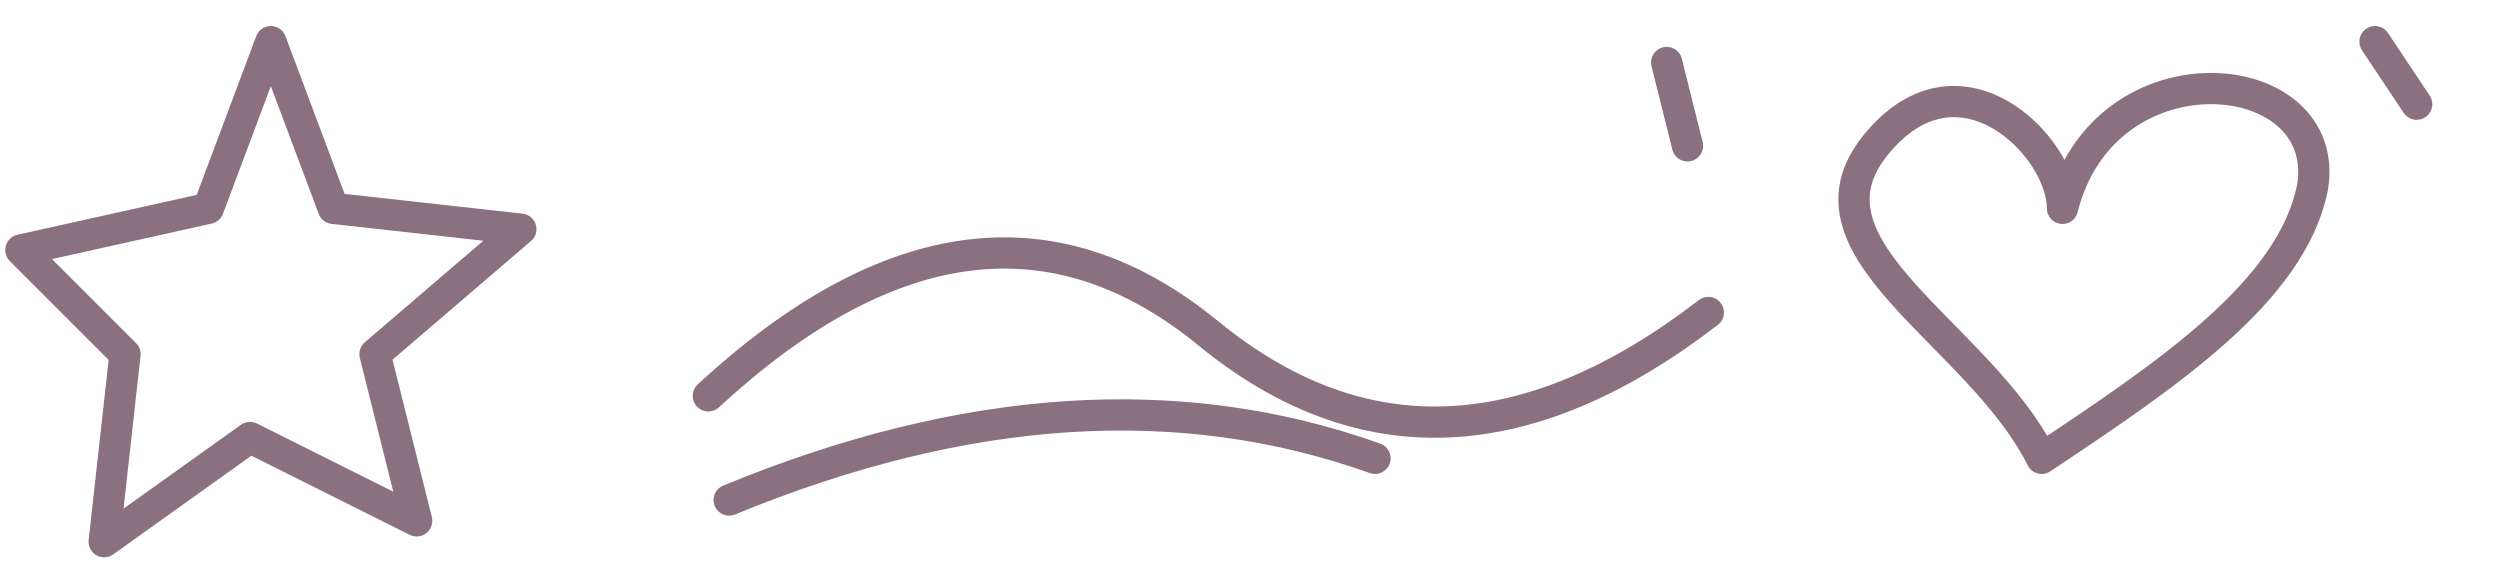
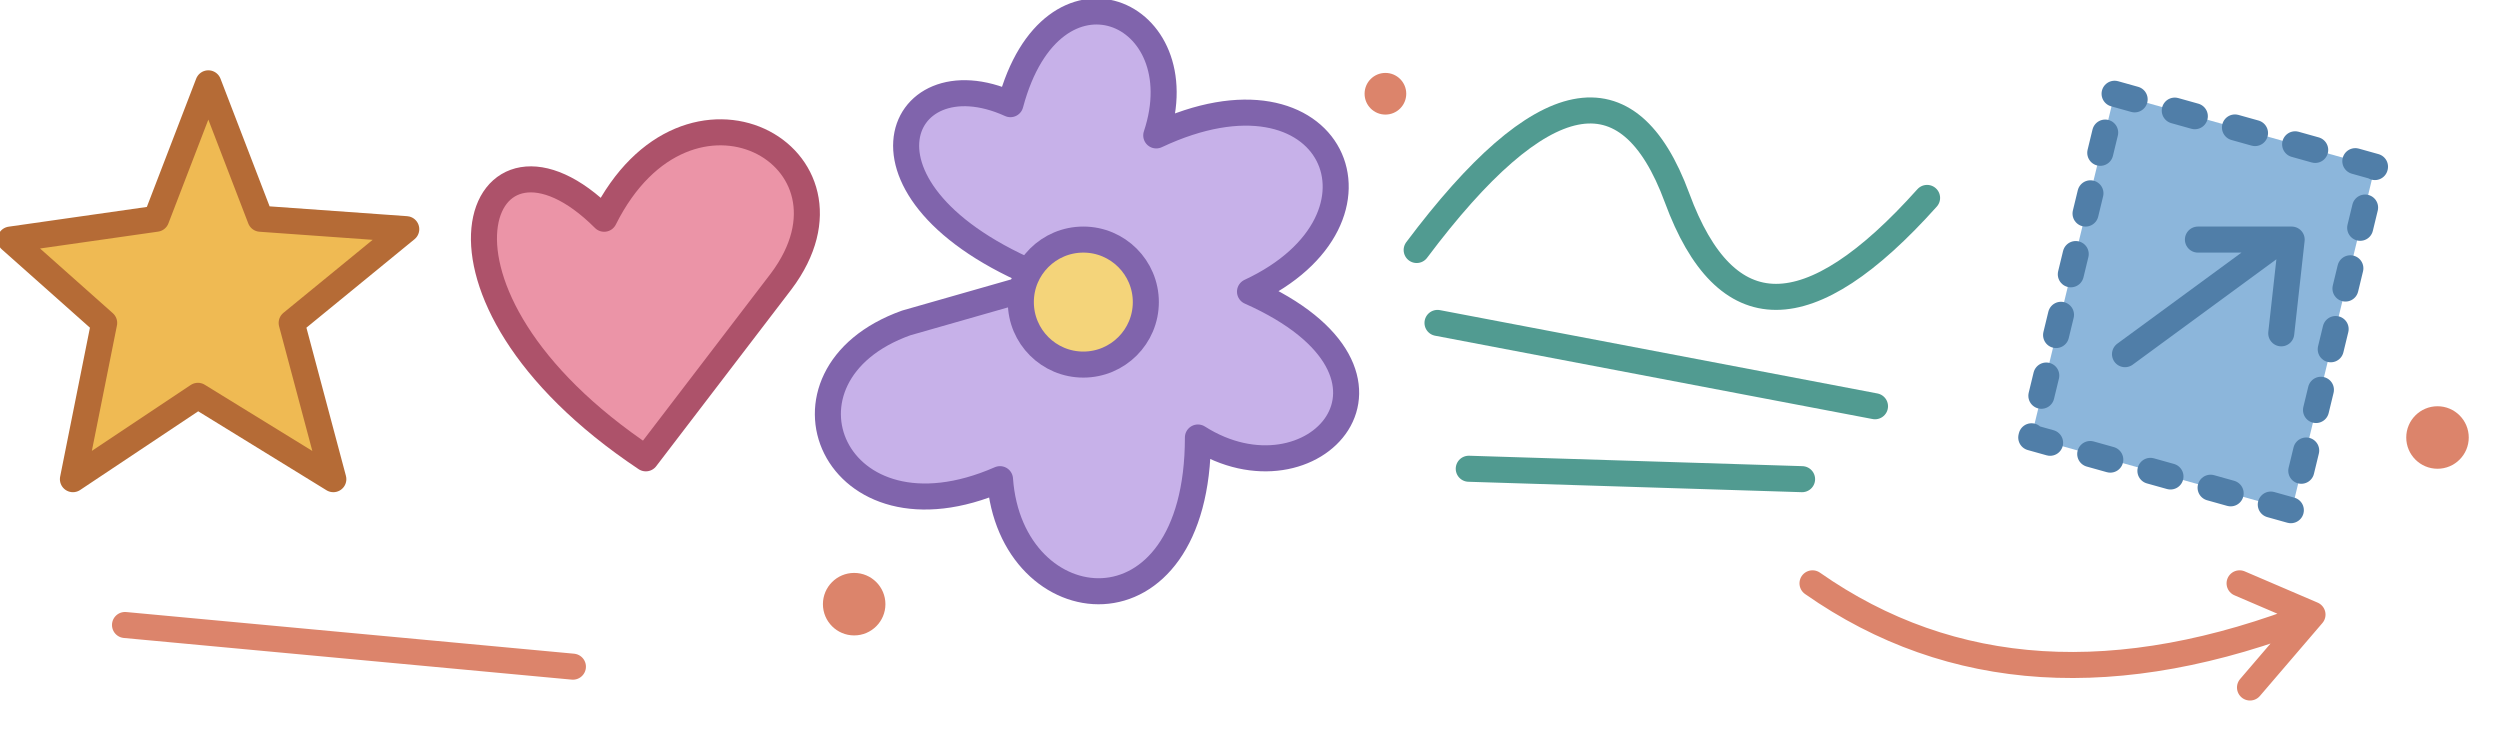
- <svg xmlns="http://www.w3.org/2000/svg" viewBox="0 0 120 28">
-   <g fill="none" stroke="#8b7080" stroke-width="1.5" stroke-linecap="round" stroke-linejoin="round">
-     <path d="m13 2 3 8 9 1-7 6 2 8-8-4-7 5 1-9-5-5 9-2zM34 19q13-12 24-3t24-1m-47 9q17-7 31-2M98 22c-3-6-12-10-8-15 4-5 9 0 9 3 2-8 13-7 12-1-1 5-7 9-13 13zM114 2l2 3m-36-2 1 4" />
+ <svg xmlns="http://www.w3.org/2000/svg" viewBox="0 0 240 72">
+   <view id="star" viewBox="0 4 40 46" />
+   <view id="heart" viewBox="40 8 42 42" />
+   <view id="flower" viewBox="78 0 53 60" />
+   <view id="stamp" viewBox="192 5 40 48" />
+   <view id="scribble" viewBox="133 4 56 48" />
+   <g stroke-width="2.5" stroke-linecap="round" stroke-linejoin="round">
+     <path fill="#efba53" stroke="#b56b36" d="m20 8 5 13 14 1-11 9 4 15-13-8-12 8 3-15L1 23l14-2z" />
+     <path fill="#eb94a7" stroke="#ad526a" d="M62 44C38 28 46 9 58 21c8-16 26-6 17 6z" />
+     <g fill="#c7b1e9" stroke="#8064ac">
+       <path d="M101 27c-21-8-15-22-4-17 4-15 18-9 14 3 17-8 24 8 9 15 18 8 6 21-5 14 0 20-18 18-19 4-16 7-23-10-9-15z" />
+       <circle cx="104" cy="29" r="6" fill="#f4d47a" />
+     </g>
+     <path fill="none" stroke="#519b91" d="M136 24q18-24 25-5t24 0m-47 12 42 8m-39 6 32 1" />
+     <path fill="#8cb6db" stroke="#507ea8" d="m203 9 25 7-8 33-25-7z" stroke-dasharray="2 4" />
+     <path fill="none" stroke="#507ea8" d="m204 34 15-11m-8 0h9l-1 9" />
+     <path fill="none" stroke="#dc846b" d="m12 60 43 4m119-8q20 14 48 3l-7-3m7 3-6 7" />
+     <g fill="#dc846b" stroke="none">
+       <circle cx="82" cy="58" r="3" />
+       <circle cx="133" cy="9" r="2" />
+       <circle cx="234" cy="42" r="3" />
+     </g>
  </g>
</svg>
